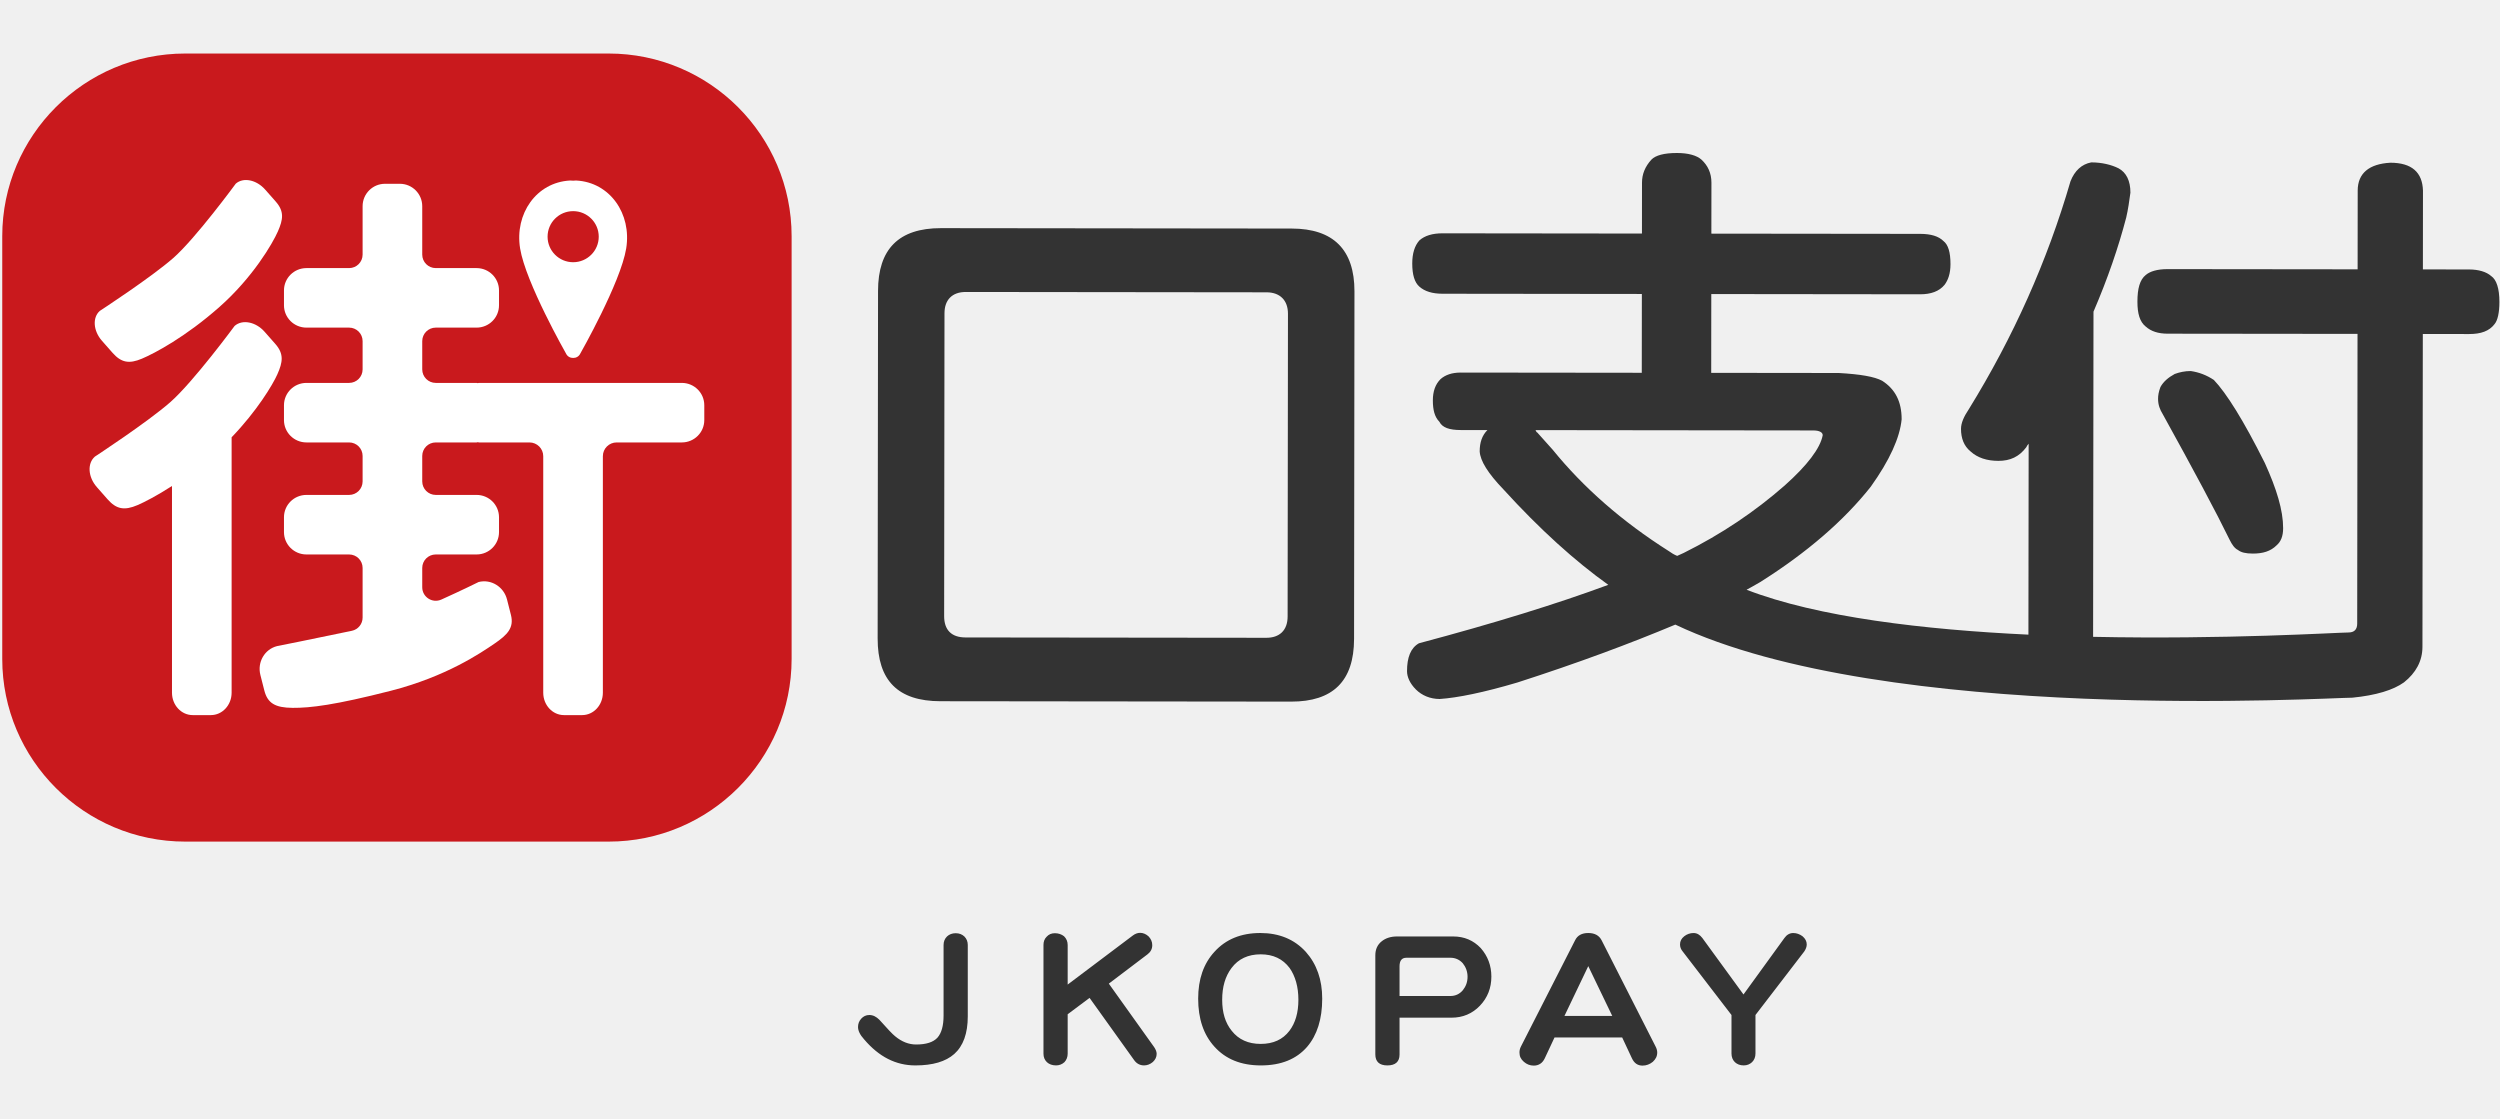
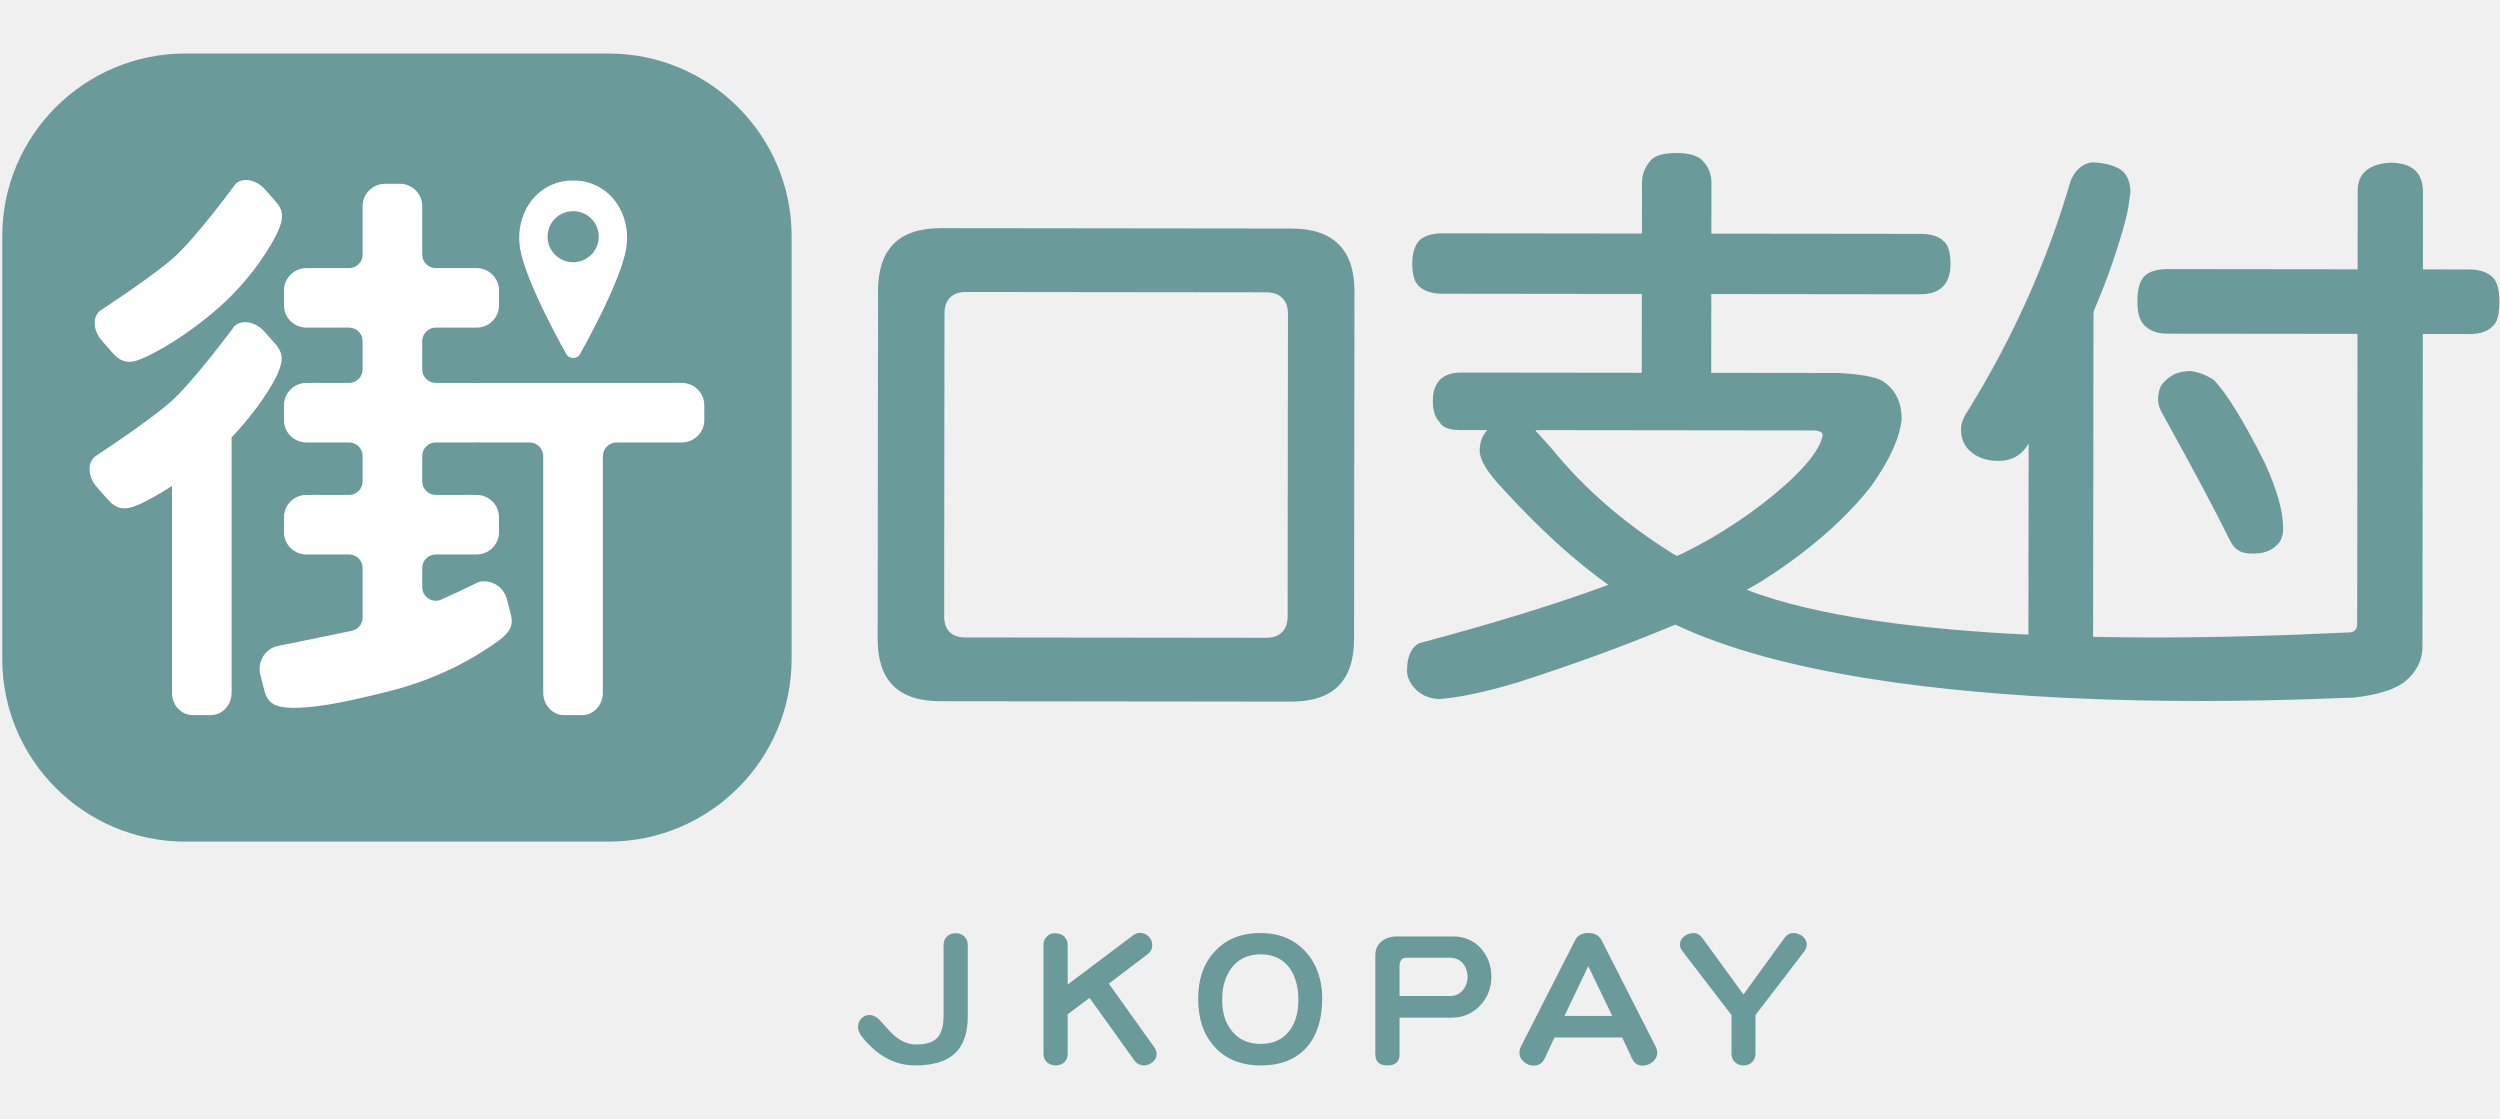
<svg xmlns="http://www.w3.org/2000/svg" width="190" height="85" viewBox="0 0 190 85">
+   <style>path:not([fill="#fff"]):not([fill="#FFF"]) { fill: #6B9A9B; }</style>
  <g fill="none" fill-rule="evenodd" transform="translate(0 4)">
    <path fill="#C9191D" d="M46.258,0.068 L14.076,0.068 C6.409,0.068 0.171,6.296 0.171,13.95 L0.171,46.08 C0.171,53.734 6.409,59.962 14.076,59.962 L46.258,59.962 C53.924,59.962 60.163,53.734 60.163,46.08 L60.163,13.95 C60.163,6.296 53.924,0.068 46.258,0.068 Z" />
    <path fill="#FFF" d="M20.955 11.318C21.618 12.07 21.517 12.681 21.119 13.589 20.72 14.498 19.225 17.075 16.679 19.328 14.109 21.601 11.765 22.847 10.785 23.26 9.806 23.674 9.212 23.561 8.549 22.809L7.749 21.901C7.086 21.149 7.012 20.132 7.584 19.629 7.584 19.629 11.472 17.098 13.169 15.609 14.866 14.121 17.918 9.959 17.918 9.959 18.49 9.456 19.492 9.658 20.154 10.41L20.955 11.318zM20.924 22.138L20.112 21.217C19.44 20.454 18.419 20.254 17.83 20.771 17.83 20.771 14.685 25.038 12.941 26.566 11.197 28.096 7.208 30.704 7.208 30.704 6.619 31.221 6.688 32.258 7.361 33.021L8.172 33.942C8.844 34.705 9.451 34.816 10.455 34.387 10.986 34.16 11.926 33.673 13.071 32.936L13.071 48.646C13.071 49.586 13.776 50.348 14.647 50.348L16.026 50.348C16.897 50.348 17.603 49.586 17.603 48.646L17.603 29.234C19.526 27.238 20.728 25.238 21.077 24.454 21.491 23.525 21.596 22.901 20.924 22.138" />
    <path fill="#FFF" d="M51.82,25.101 L36.403,25.101 C36.37,25.101 36.343,25.117 36.311,25.119 C36.279,25.117 36.253,25.101 36.221,25.101 L33.118,25.101 C32.551,25.101 32.09,24.642 32.09,24.075 L32.09,21.925 C32.09,21.359 32.551,20.899 33.118,20.899 L36.221,20.899 C37.162,20.899 37.925,20.14 37.925,19.203 L37.925,18.072 C37.925,17.135 37.162,16.375 36.221,16.375 L33.118,16.375 C32.551,16.375 32.09,15.916 32.09,15.35 L32.09,11.671 C32.09,10.731 31.33,9.968 30.391,9.968 L29.258,9.968 C28.32,9.968 27.558,10.731 27.558,11.671 L27.558,15.35 C27.558,15.916 27.099,16.375 26.532,16.375 L23.288,16.375 C22.346,16.375 21.582,17.135 21.582,18.072 L21.582,19.203 C21.582,20.14 22.346,20.899 23.288,20.899 L26.532,20.899 C27.099,20.899 27.558,21.359 27.558,21.925 L27.558,24.075 C27.558,24.642 27.099,25.101 26.532,25.101 L23.288,25.101 C22.346,25.101 21.582,25.861 21.582,26.797 L21.582,27.929 C21.582,28.865 22.346,29.625 23.288,29.625 L26.532,29.625 C27.099,29.625 27.558,30.084 27.558,30.651 L27.558,32.588 C27.558,33.154 27.099,33.614 26.532,33.614 L23.288,33.614 C22.346,33.614 21.582,34.373 21.582,35.31 L21.582,36.441 C21.582,37.379 22.346,38.139 23.288,38.139 L26.532,38.139 C27.099,38.139 27.558,38.597 27.558,39.163 L27.558,42.936 C27.558,43.422 27.219,43.84 26.743,43.94 C23.901,44.54 21.055,45.104 21.055,45.104 C20.109,45.344 19.542,46.325 19.789,47.297 L20.087,48.47 C20.333,49.443 20.911,49.788 22.245,49.797 C23.579,49.806 25.443,49.588 29.699,48.5 C33.917,47.421 36.552,45.615 37.566,44.925 C38.579,44.237 39.077,43.705 38.831,42.733 L38.533,41.56 C38.286,40.588 37.32,39.994 36.375,40.233 C36.375,40.233 35.137,40.849 33.541,41.567 C32.862,41.873 32.09,41.377 32.09,40.633 L32.09,39.163 C32.09,38.597 32.551,38.139 33.118,38.139 L36.221,38.139 C37.162,38.139 37.925,37.379 37.925,36.441 L37.925,35.31 C37.925,34.373 37.162,33.614 36.221,33.614 L33.118,33.614 C32.551,33.614 32.09,33.154 32.09,32.588 L32.09,30.651 C32.09,30.084 32.551,29.625 33.118,29.625 L36.221,29.625 C36.253,29.625 36.279,29.609 36.311,29.607 C36.343,29.609 36.37,29.625 36.403,29.625 L40.239,29.625 C40.818,29.625 41.286,30.093 41.286,30.67 L41.286,48.646 C41.286,49.586 41.992,50.348 42.862,50.348 L44.242,50.348 C45.113,50.348 45.818,49.586 45.818,48.646 L45.818,30.67 C45.818,30.093 46.286,29.625 46.865,29.625 L51.82,29.625 C52.762,29.625 53.526,28.865 53.526,27.929 L53.526,26.797 C53.526,25.861 52.762,25.101 51.82,25.101" />
    <path fill="#FFF" d="M43.56,15.929 C42.486,15.929 41.616,15.059 41.616,13.988 C41.616,12.916 42.486,12.047 43.56,12.047 C44.633,12.047 45.504,12.916 45.504,13.988 C45.504,15.059 44.633,15.929 43.56,15.929 M43.804,9.72 C43.72,9.715 43.642,9.732 43.56,9.732 C43.477,9.732 43.399,9.715 43.316,9.72 C40.768,9.858 39.101,12.243 39.528,14.882 C39.947,17.474 43.014,22.864 43.014,22.864 C43.12,23.096 43.341,23.208 43.56,23.204 C43.779,23.208 43.999,23.096 44.106,22.864 C44.106,22.864 47.172,17.474 47.591,14.882 C48.018,12.243 46.352,9.858 43.804,9.72" />
    <path fill="#333" d="M97.859,42.852 L97.885,19.84 C97.886,18.825 97.28,18.219 96.263,18.216 L73.403,18.19 C72.881,18.19 72.474,18.337 72.192,18.627 C71.921,18.907 71.782,19.305 71.781,19.81 L71.755,42.822 C71.753,43.882 72.315,44.444 73.377,44.446 L96.237,44.472 C96.739,44.472 97.136,44.335 97.418,44.065 C97.709,43.784 97.858,43.376 97.859,42.852 Z M98.169,13.37 C101.336,13.373 102.943,14.981 102.939,18.143 L102.909,44.561 C102.904,47.772 101.295,49.327 98.127,49.323 L71.471,49.293 C68.254,49.289 66.696,47.73 66.701,44.519 L66.731,18.102 C66.735,14.939 68.296,13.336 71.513,13.339 L98.169,13.37 Z M72.522,76.104 C71.871,76.682 70.886,76.972 69.568,76.972 C68.092,76.972 66.803,76.322 65.673,74.991 C65.355,74.644 65.21,74.326 65.21,74.052 C65.21,73.82 65.282,73.603 65.456,73.416 C65.616,73.242 65.818,73.14 66.065,73.14 C66.354,73.14 66.6,73.27 66.832,73.502 C67.44,74.181 67.831,74.601 68.034,74.759 C68.54,75.179 69.077,75.382 69.626,75.382 C70.394,75.382 70.93,75.208 71.248,74.861 C71.552,74.514 71.711,73.964 71.711,73.184 L71.711,67.82 C71.711,67.56 71.799,67.344 71.973,67.17 C72.147,67.01 72.363,66.924 72.638,66.924 C72.899,66.924 73.116,67.01 73.29,67.17 C73.464,67.344 73.551,67.56 73.551,67.82 L73.551,73.242 C73.551,74.543 73.203,75.498 72.522,76.104 Z M87.616,76.712 C87.413,76.885 87.182,76.971 86.95,76.971 C86.631,76.971 86.371,76.828 86.182,76.553 L82.808,71.84 L81.143,73.084 L81.143,76.076 C81.143,76.335 81.057,76.553 80.897,76.725 C80.723,76.885 80.506,76.971 80.26,76.971 C79.97,76.971 79.739,76.885 79.565,76.725 C79.391,76.553 79.304,76.35 79.304,76.076 L79.304,67.82 C79.304,67.56 79.377,67.357 79.551,67.185 C79.71,67.01 79.912,66.924 80.173,66.924 C80.448,66.924 80.679,67.01 80.868,67.156 C81.042,67.329 81.143,67.546 81.143,67.82 L81.143,70.827 L86.096,67.098 C86.27,66.967 86.458,66.895 86.646,66.895 C86.892,66.895 87.109,66.997 87.297,67.171 C87.471,67.357 87.572,67.575 87.572,67.835 C87.572,68.124 87.442,68.355 87.211,68.529 L84.271,70.756 L87.718,75.584 C87.834,75.757 87.906,75.931 87.906,76.091 C87.906,76.335 87.804,76.538 87.616,76.712 Z M98.012,69.57 C97.491,68.876 96.767,68.529 95.811,68.529 C94.855,68.529 94.116,68.876 93.595,69.57 C93.117,70.206 92.886,71.002 92.886,71.983 C92.886,72.953 93.117,73.733 93.61,74.341 C94.131,75.005 94.869,75.337 95.811,75.337 C96.767,75.337 97.491,75.005 97.997,74.341 C98.446,73.748 98.678,72.968 98.678,71.983 C98.678,71.002 98.446,70.192 98.012,69.57 Z M99.344,75.555 C98.533,76.494 97.36,76.972 95.826,76.972 C94.32,76.972 93.146,76.494 92.292,75.541 C91.467,74.63 91.061,73.416 91.061,71.898 C91.061,70.424 91.467,69.237 92.307,68.327 C93.161,67.387 94.32,66.909 95.782,66.909 C97.216,66.909 98.374,67.387 99.243,68.342 C100.068,69.267 100.488,70.452 100.488,71.898 C100.488,73.459 100.097,74.673 99.344,75.555 Z M111.172,69.208 C110.926,68.934 110.607,68.789 110.231,68.789 L106.886,68.789 C106.539,68.789 106.365,69.006 106.365,69.439 L106.365,71.696 L110.231,71.696 C110.607,71.696 110.926,71.55 111.172,71.261 C111.404,70.972 111.534,70.64 111.534,70.235 C111.534,69.845 111.404,69.498 111.172,69.208 Z M112.475,72.433 C111.896,73.039 111.172,73.343 110.318,73.343 L106.365,73.343 L106.365,76.147 C106.365,76.697 106.045,76.972 105.438,76.972 C104.829,76.972 104.525,76.682 104.525,76.134 L104.525,68.601 C104.525,68.154 104.685,67.792 105.018,67.532 C105.307,67.301 105.698,67.171 106.161,67.171 L110.447,67.171 C111.288,67.171 111.983,67.473 112.533,68.051 C113.069,68.659 113.344,69.383 113.344,70.221 C113.344,71.088 113.054,71.825 112.475,72.433 Z M120.708,69.426 L118.897,73.213 L122.532,73.213 L120.708,69.426 Z M125.616,76.697 C125.385,76.885 125.125,76.986 124.834,76.986 C124.458,76.986 124.198,76.798 124.023,76.423 L123.285,74.846 L118.144,74.846 L117.406,76.423 C117.233,76.798 116.943,76.986 116.566,76.986 C116.276,76.986 116.029,76.885 115.813,76.697 C115.581,76.494 115.48,76.278 115.48,75.989 C115.48,75.845 115.51,75.685 115.596,75.526 L119.708,67.459 C119.882,67.098 120.215,66.909 120.708,66.909 C121.2,66.909 121.534,67.098 121.721,67.459 L125.82,75.526 C125.906,75.685 125.949,75.845 125.949,75.989 C125.949,76.278 125.833,76.494 125.616,76.697 Z M137.123,68.312 L133.416,73.14 L133.416,76.061 C133.416,76.335 133.33,76.553 133.155,76.725 C132.983,76.885 132.779,76.971 132.519,76.971 C132.243,76.971 132.026,76.885 131.852,76.725 C131.679,76.553 131.593,76.335 131.593,76.061 L131.593,73.14 L127.885,68.312 C127.74,68.139 127.682,67.965 127.682,67.777 C127.682,67.532 127.783,67.329 128.002,67.156 C128.203,66.997 128.45,66.91 128.71,66.91 C128.971,66.91 129.188,67.04 129.377,67.286 L132.505,71.58 L135.618,67.286 C135.791,67.04 136.023,66.91 136.283,66.91 C136.544,66.91 136.776,66.997 136.993,67.156 C137.196,67.329 137.312,67.532 137.312,67.777 C137.312,67.965 137.239,68.139 137.123,68.312 Z M127.465,38.247 C127.646,38.158 127.781,38.113 127.961,38.023 C130.85,36.585 133.378,34.877 135.635,32.899 C137.351,31.37 138.344,30.065 138.526,29.075 C138.527,28.849 138.255,28.715 137.805,28.714 L116.697,28.689 C116.743,28.779 116.787,28.869 116.832,28.869 C117.283,29.365 117.687,29.816 118.003,30.177 C120.345,33.06 123.273,35.631 126.834,37.887 C127.014,38.021 127.24,38.157 127.465,38.247 Z M189.326,16.977 C189.732,17.247 189.956,17.922 189.955,18.957 C189.954,19.768 189.818,20.353 189.592,20.624 C189.186,21.163 188.554,21.388 187.652,21.387 L184.134,21.383 L184.106,45.157 C184.105,46.238 183.608,47.138 182.705,47.858 C181.893,48.442 180.584,48.845 178.78,49.024 C176.976,49.022 143.357,51.079 127.324,43.47 C123.894,44.907 119.924,46.389 115.322,47.87 C112.75,48.632 110.766,49.034 109.412,49.124 C108.69,49.122 108.06,48.851 107.609,48.401 C107.158,47.949 106.933,47.454 106.934,47.004 C106.935,45.969 107.206,45.248 107.839,44.889 C113.568,43.365 118.351,41.884 122.23,40.448 C119.707,38.644 117.049,36.255 114.257,33.189 C113.086,31.972 112.499,31.026 112.456,30.305 C112.457,29.629 112.637,29.09 113.044,28.685 L111.015,28.683 C110.157,28.682 109.616,28.501 109.39,28.05 C109.031,27.689 108.896,27.149 108.897,26.428 C108.898,25.753 109.079,25.212 109.485,24.809 C109.846,24.494 110.343,24.314 111.02,24.315 L124.775,24.331 L124.781,18.342 L109.627,18.324 C108.86,18.323 108.275,18.143 107.87,17.782 C107.509,17.467 107.33,16.881 107.331,16.025 C107.332,15.259 107.513,14.675 107.874,14.27 C108.279,13.911 108.867,13.731 109.633,13.732 L124.788,13.75 L124.792,9.877 C124.793,9.246 125.018,8.662 125.516,8.122 C125.831,7.807 126.463,7.627 127.456,7.628 C128.313,7.629 128.943,7.811 129.304,8.126 C129.8,8.577 130.069,9.162 130.069,9.883 L130.064,13.756 L145.941,13.774 C146.752,13.775 147.337,13.955 147.698,14.316 C148.059,14.587 148.238,15.173 148.237,16.073 C148.236,16.793 148.056,17.289 147.785,17.648 C147.378,18.143 146.746,18.367 145.934,18.366 L130.058,18.348 L130.052,24.336 L139.749,24.348 C141.372,24.44 142.454,24.621 143.041,24.937 C144.031,25.569 144.527,26.515 144.525,27.866 C144.389,29.262 143.62,30.972 142.174,32.996 C140.142,35.561 137.342,37.989 133.777,40.237 C133.415,40.461 133.055,40.64 132.74,40.82 C138.152,42.916 146.262,43.858 154.16,44.233 L154.177,29.723 C154.087,29.814 154.041,29.903 153.996,29.993 C153.453,30.713 152.778,31.027 151.875,31.026 C151.018,31.025 150.296,30.799 149.756,30.304 C149.26,29.897 149.036,29.312 149.037,28.591 C149.037,28.141 149.263,27.647 149.626,27.106 C153.014,21.616 155.591,15.855 157.357,9.779 C157.673,8.97 158.216,8.474 158.937,8.341 C159.749,8.342 160.471,8.522 161.011,8.792 C161.597,9.109 161.913,9.739 161.912,10.64 C161.821,11.315 161.73,11.946 161.593,12.531 C161.005,14.781 160.19,17.167 159.105,19.687 L159.076,44.399 C169.085,44.611 177.698,44.069 178.47,44.069 C178.921,44.071 179.147,43.845 179.147,43.395 L179.172,21.376 L164.74,21.36 C164.019,21.359 163.478,21.179 163.073,20.818 C162.621,20.457 162.443,19.827 162.444,18.926 C162.445,17.935 162.625,17.26 163.077,16.9 C163.392,16.63 163.934,16.452 164.746,16.453 L179.179,16.469 L179.185,10.48 C179.187,9.175 180.045,8.455 181.669,8.367 C183.292,8.369 184.103,9.091 184.146,10.486 L184.14,16.475 L187.658,16.479 C188.379,16.481 188.965,16.66 189.326,16.977 Z M170.088,37.801 C169.819,37.666 169.638,37.396 169.457,37.035 C168.424,34.918 166.713,31.719 164.372,27.483 C164.148,27.122 164.013,26.763 164.013,26.312 C164.014,26.042 164.059,25.772 164.194,25.412 C164.42,25.006 164.782,24.692 165.278,24.422 C165.64,24.289 166.045,24.198 166.496,24.199 C167.128,24.29 167.713,24.515 168.254,24.877 C169.2,25.869 170.506,27.941 172.126,31.185 C173.026,33.166 173.52,34.789 173.518,36.14 C173.518,36.77 173.336,37.174 173.021,37.445 C172.568,37.895 171.982,38.074 171.216,38.072 C170.674,38.072 170.314,37.982 170.088,37.801 Z" />
  </g>
</svg>
